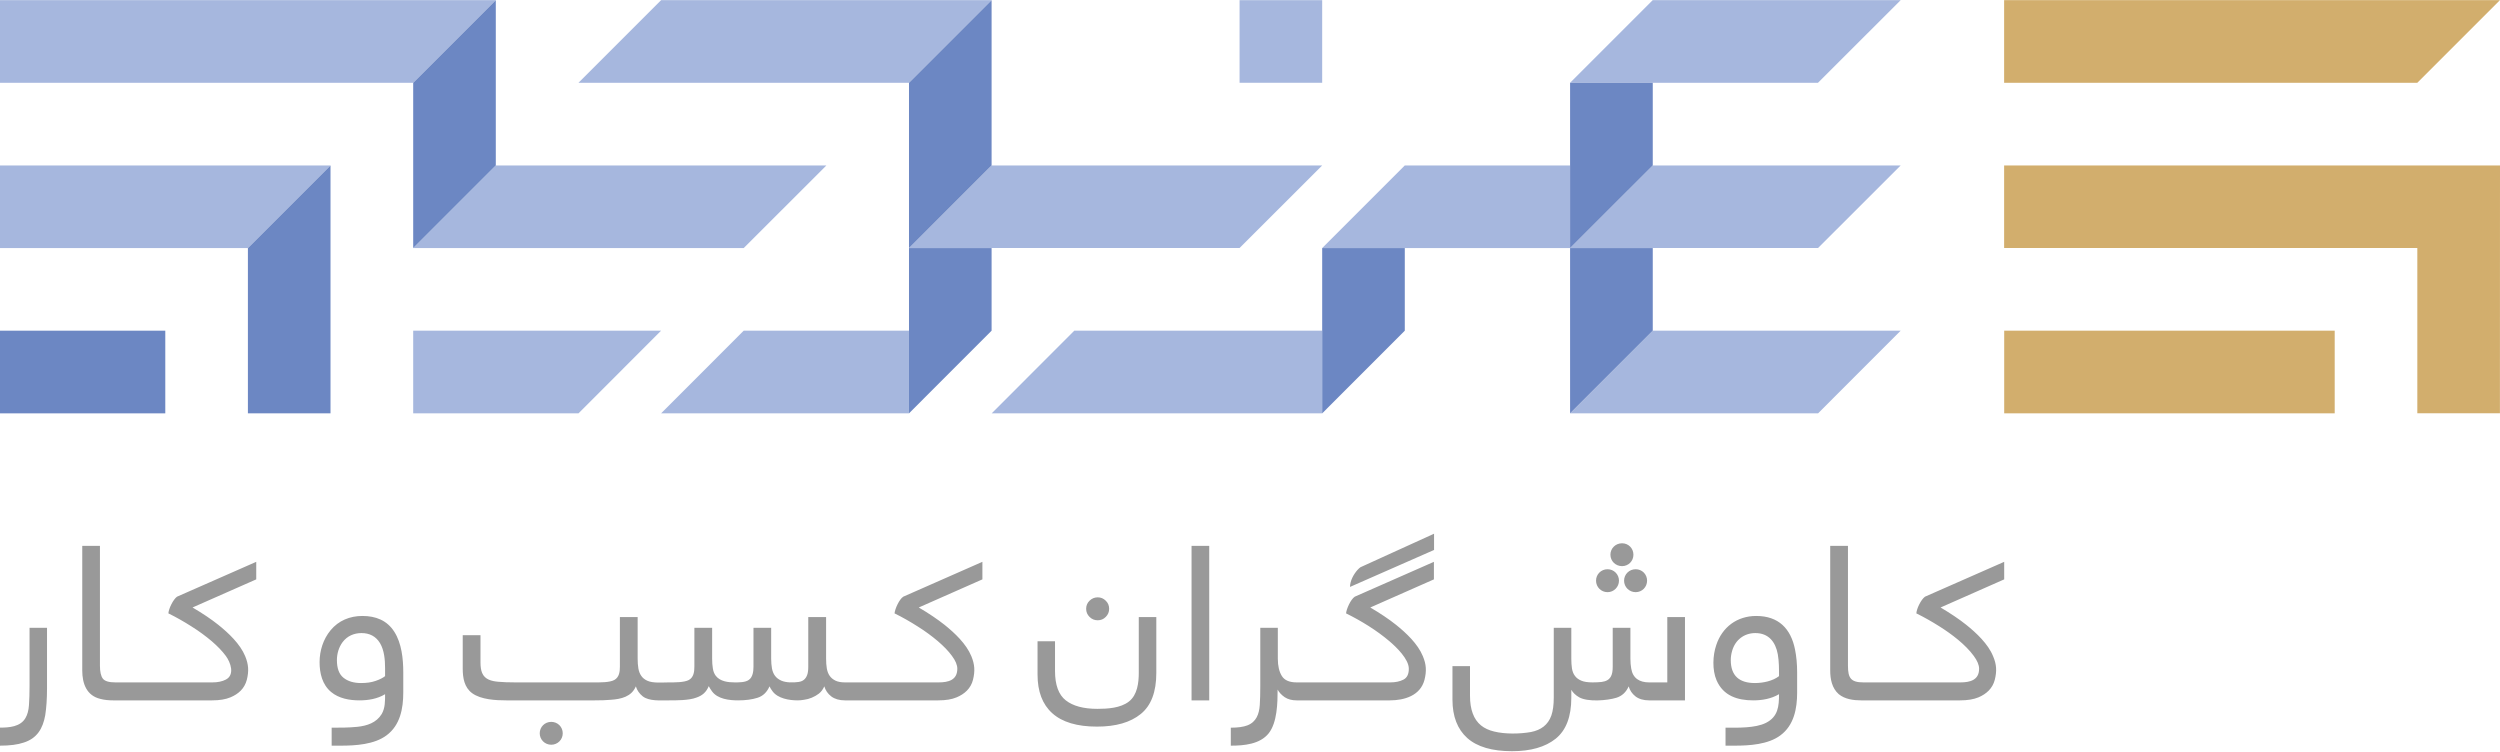
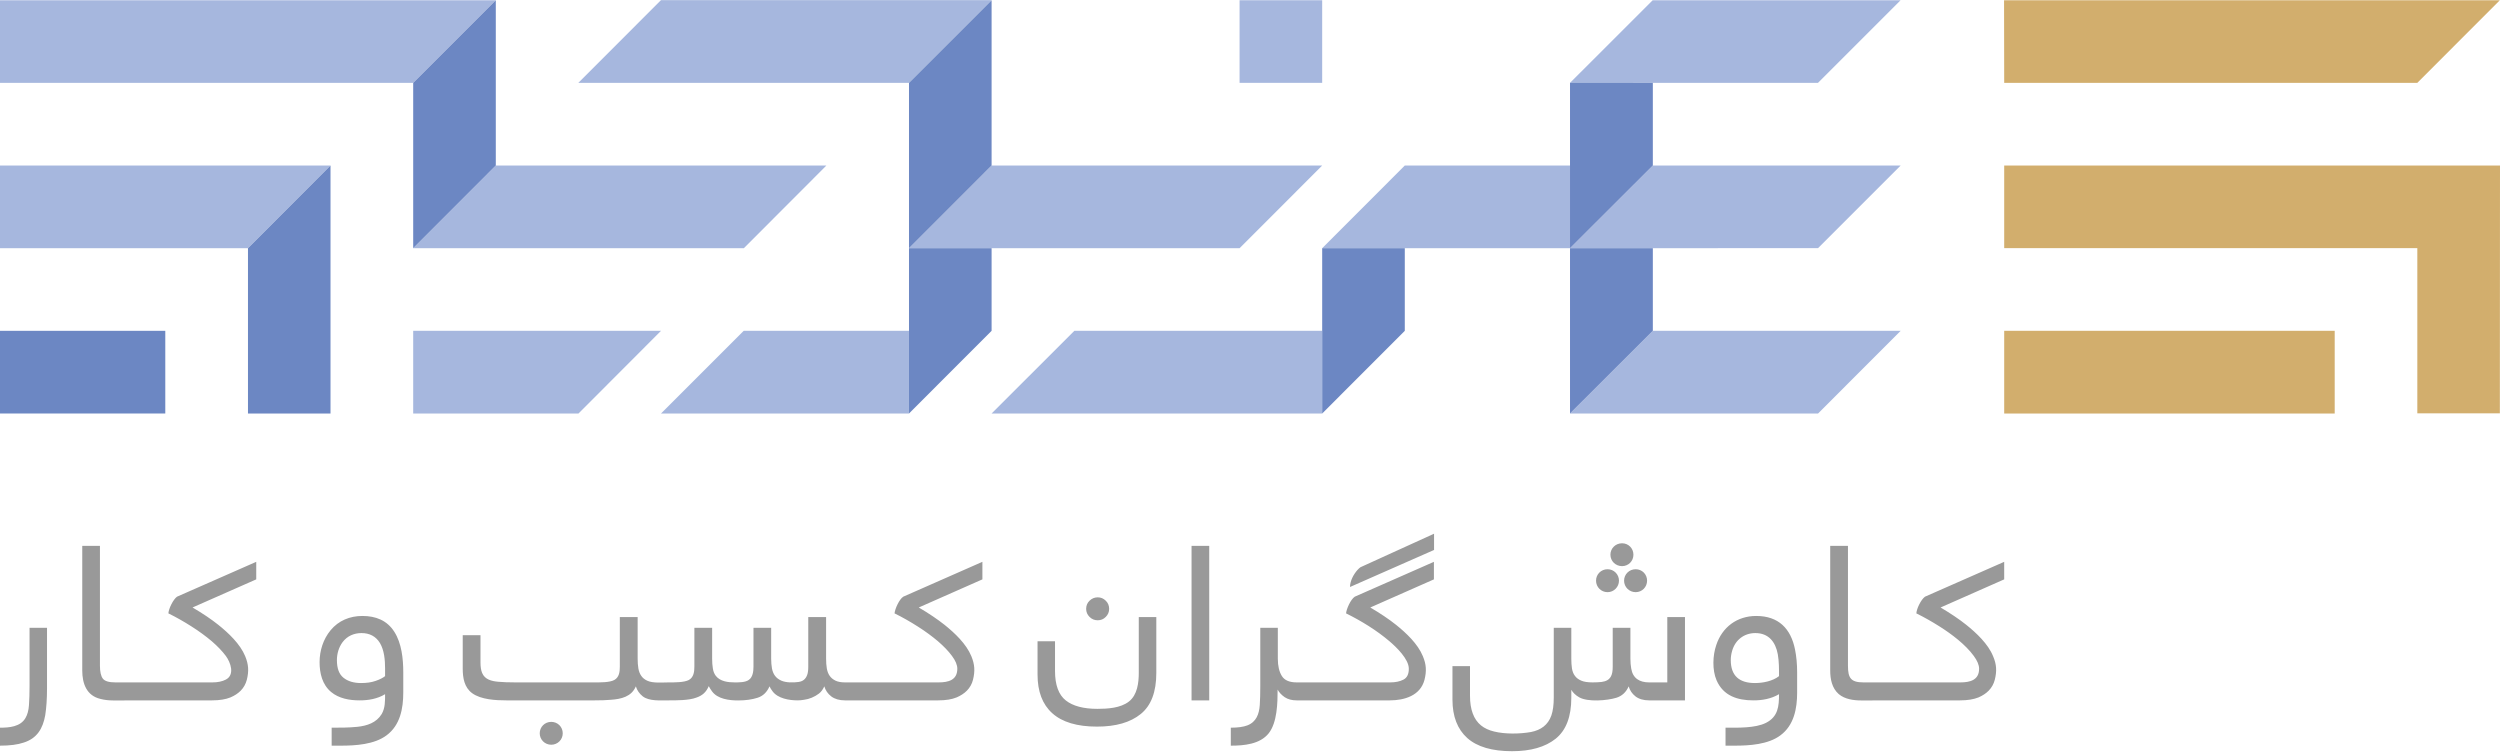
<svg xmlns="http://www.w3.org/2000/svg" xml:space="preserve" width="3.477in" height="1.045in" version="1.1" style="shape-rendering:geometricPrecision; text-rendering:geometricPrecision; image-rendering:optimizeQuality; fill-rule:evenodd; clip-rule:evenodd" viewBox="0 0 34772 10446">
  <defs>
    <style type="text/css">
   
-     .fil0 {fill:none}
-     .fil2 {fill:#6C87C3}
-     .fil4 {fill:#999999}
-     .fil1 {fill:#A6B7DE}
-     .fil3 {fill:#D2AE6D}
+     .fil3 {fill:#6C87C3}
+     .fil0 {fill:#999999}
+     .fil2 {fill:#A6B7DE}
+     .fil1 {fill:#D2AE6D}
   
  </style>
  </defs>
  <g id="Layer_x0020_1">
-     <g id="_2283326765472">
+     <g id="_1978143796816">
+       <path class="fil0" d="M25575 9652c84,71 205,88 312,88l1374 -1c105,0 190,-14 257,-41 112,-48 196,-125 227,-245 30,-120 26,-214 -24,-329 -68,-169 -233,-324 -373,-436 -98,-78 -218,-159 -357,-241l885 -391 0 -244 -1102 485c-55,40 -116,166 -120,232 110,54 217,115 323,182 165,104 360,251 476,410 49,67 74,126 74,178 0,158 -126,190 -260,190l-1349 0c-177,0 -215,-63 -215,-232l0 -1667 -247 0 0 1733c0,120 24,246 119,329zm-24946 294c16,-102 25,-227 25,-376l0 -840 -243 0 0 808c0,104 -3,192 -8,266 -5,73 -21,134 -49,181 -71,122 -227,134 -354,134l0 250c135,0 245,-14 330,-43 186,-59 266,-196 299,-380zm6878 251c0,88 71,159 160,159 89,0 160,-70 160,-159 0,-90 -71,-159 -160,-159 -89,0 -160,70 -160,159zm-4074 -744c30,-120 25,-213 -23,-329 -70,-170 -233,-323 -374,-436 -98,-78 -218,-159 -358,-241l886 -391 0 -244 -1102 485c-54,39 -116,167 -120,232 110,54 217,115 322,182 106,67 199,136 281,205 81,70 146,138 196,205 67,90 128,263 0,329 -50,26 -112,39 -186,39l-1350 0c-90,0 -148,-17 -175,-53 -26,-35 -40,-95 -40,-179l0 -1667 -246 0 0 1733c0,182 60,351 254,396 53,14 112,21 176,21l1375 -1c105,0 190,-14 256,-41 113,-48 196,-124 228,-245zm2176 178l0 -282c0,-185 -22,-404 -124,-563 -102,-161 -260,-221 -445,-221 -173,0 -331,64 -442,199 -102,123 -153,284 -153,443 0,155 37,313 161,416 108,90 256,116 393,116 122,1 251,-21 357,-86 0,93 2,192 -47,276 -74,122 -205,164 -340,178 -119,12 -236,12 -356,12l0 250 127 0c205,0 467,-16 637,-144 189,-140 232,-373 232,-594zm-832 -207c-61,-49 -91,-130 -91,-245 0,-89 26,-178 79,-250 64,-85 158,-126 263,-126 111,0 199,44 257,139 59,100 71,235 71,349l0 111c-30,24 -73,46 -131,66 -59,21 -126,30 -203,30 -101,0 -183,-24 -245,-74zm8756 29c30,-120 25,-213 -23,-329 -71,-172 -231,-322 -373,-436 -99,-78 -218,-159 -358,-241l885 -391 0 -244 -1101 485c-56,37 -115,168 -121,232 110,54 217,115 322,182 106,67 199,136 281,205 81,70 147,138 196,205 50,67 74,126 74,178 0,159 -125,190 -260,190l-1303 0c-54,0 -97,-8 -131,-24 -72,-35 -107,-92 -121,-170 -7,-41 -10,-87 -10,-136l0 -579 -248 0 0 690c0,50 -5,90 -16,118 -22,57 -59,86 -119,95 -72,10 -173,11 -239,-18 -77,-34 -115,-89 -131,-170 -7,-41 -11,-87 -11,-136l0 -429 -246 0 0 540c0,63 -9,147 -66,185 -49,35 -137,34 -196,34 -92,0 -200,-13 -261,-90 -22,-28 -36,-63 -42,-104 -7,-41 -10,-87 -10,-136l0 -429 -247 0 0 540c0,70 -9,147 -76,185 -67,36 -202,34 -278,34 -89,0 -222,14 -303,-24 -34,-16 -62,-38 -81,-66 -20,-28 -34,-63 -41,-104 -7,-41 -10,-87 -10,-136l0 -579 -248 0 0 690c0,70 -8,147 -76,185 -65,37 -204,34 -279,34l-1098 0c-97,0 -177,-3 -239,-9 -90,-8 -185,-30 -223,-122 -16,-37 -23,-87 -23,-148l0 -377 -247 0 0 466c0,127 22,260 131,340 123,90 330,100 477,100l1225 0c86,0 161,-2 226,-8 144,-10 288,-42 349,-187 17,56 49,102 97,140 89,68 245,55 357,55 109,0 285,1 386,-38 86,-29 138,-76 174,-160 12,23 26,47 45,72 78,108 240,127 363,127 106,0 195,-13 270,-37 76,-24 131,-77 167,-159 10,21 23,44 41,67 73,102 233,128 350,128 25,0 53,-2 88,-8 74,-9 149,-41 208,-86 32,-25 57,-59 75,-101 17,56 48,102 97,140 48,36 111,55 190,55l1297 0c106,0 190,-14 256,-41 111,-47 198,-125 228,-245zm9028 -1581c88,0 158,-70 158,-159 0,-88 -69,-159 -158,-159 -90,0 -162,70 -162,159 0,90 73,159 162,159zm-43 202c0,-88 -71,-159 -159,-159 -89,0 -160,70 -160,159 0,89 71,160 160,160 88,0 159,-72 159,-160zm71 0c0,89 72,160 161,160 89,0 159,-71 159,-160 0,-89 -70,-159 -159,-159 -89,0 -161,70 -161,159zm-3709 -148c-54,61 -103,152 -103,236l1169 -515 0 -226 -1023 466c-11,7 -26,20 -43,39zm-3500 652c31,-31 47,-68 47,-112 0,-45 -16,-83 -47,-113 -31,-31 -68,-47 -112,-47 -44,0 -82,16 -114,47 -31,30 -47,68 -47,113 0,44 16,81 47,112 32,32 70,47 114,47 44,0 81,-15 112,-47zm703 779l0 -777 -244 0 0 774c0,139 -19,309 -137,401 -115,91 -297,102 -438,102 -194,0 -341,-39 -440,-117 -100,-79 -150,-216 -150,-410l0 -413 -243 0 0 463c0,236 68,415 205,538 138,124 345,186 622,186 261,0 464,-58 608,-175 145,-117 217,-307 217,-572zm736 382l0 -2149 -246 0 0 2149 246 0zm2516 -250l-1300 0c-100,0 -169,-29 -206,-89 -37,-59 -56,-140 -56,-241l0 -429 -244 0 0 808c0,104 -2,192 -7,266 -9,125 -48,235 -173,283 -55,21 -132,32 -230,32l0 250c182,0 406,-19 528,-173 118,-151 123,-423 123,-607 22,40 54,75 99,106 44,29 99,44 166,44l1295 0c202,0 426,-65 483,-286 30,-120 26,-213 -23,-329 -70,-171 -231,-322 -373,-436 -98,-78 -218,-159 -358,-241l885 -391 0 -244 -1101 485c-56,37 -115,168 -121,232 211,104 424,235 603,387 96,82 270,248 270,383 0,75 -24,125 -74,151 -49,26 -111,39 -186,39zm4101 250l0 -1159 -246 0 0 909 -253 0c-133,0 -227,-57 -249,-194 -7,-41 -11,-87 -11,-136l0 -429 -246 0 0 540c0,116 -26,197 -156,213 -35,4 -77,6 -124,6 -67,0 -120,-8 -157,-24 -38,-16 -68,-38 -88,-66 -22,-28 -35,-63 -42,-104 -6,-41 -9,-87 -9,-136l0 -429 -244 0 0 970c0,101 -11,183 -33,248 -47,134 -147,204 -283,231 -154,28 -363,31 -515,-7 -143,-35 -244,-110 -296,-251 -25,-67 -38,-149 -38,-245l0 -413 -244 0 0 465c0,234 69,412 206,535 137,122 345,183 622,183 261,0 463,-58 608,-174 145,-117 217,-307 217,-569l0 -111c23,40 59,75 109,104 120,69 389,46 517,7 78,-24 136,-77 172,-159 16,56 47,102 95,140 47,36 111,55 189,55l499 0zm1560 -108l0 -282c0,-116 -10,-220 -29,-316 -58,-291 -228,-468 -540,-468 -267,0 -474,156 -556,405 -50,145 -57,347 4,489 93,216 290,280 511,280 124,1 250,-22 358,-86 0,168 -12,313 -182,399 -150,75 -393,67 -562,67l0 250 127 0c205,0 467,-16 637,-144 189,-140 232,-373 232,-594zm-252 -229c-89,70 -225,96 -335,96 -214,0 -336,-98 -336,-319 0,-42 6,-85 19,-129 43,-151 166,-247 323,-247 185,0 281,124 312,295 18,104 17,200 17,304z" />
      <g>
-         <rect class="fil0" width="34772" height="5747" />
+         <path class="fil1" d="M27876 1150l5746 0 1148 -1149 -6896 0 2 1149zm4597 3449l-4597 0 0 1150 4597 0 0 -1150zm2299 -2299l-6896 0 0 1149 5746 0 0 2298 1148 0 2 -3447z" />
        <g>
-           <path class="fil1" d="M22988 4597l-1149 1150c1149,0 2298,0 3448,0l1149 -1150c-1149,0 -2298,0 -3448,0z" />
-           <polygon class="fil1" points="5747,1149 6896,0 0,0 0,1149 " />
-           <polygon class="fil1" points="0,2299 0,3448 3448,3448 4597,2299 " />
-           <polygon class="fil1" points="6896,2299 5747,3448 10344,3448 11494,2299 " />
-           <polygon class="fil1" points="5747,4597 5747,5747 8046,5747 9195,4597 " />
-           <polygon class="fil1" points="10344,4597 9195,5747 12643,5747 12643,4597 " />
-           <path class="fil1" d="M8046 1149l4597 0 1149 -1149c-1532,0 -3065,0 -4597,0l-1149 1149z" />
-           <path class="fil1" d="M13792 2299l-1149 1148 4598 0 1149 -1148c-1533,0 -3066,0 -4598,0z" />
-           <polygon class="fil1" points="17241,0 17241,1149 18390,1149 18390,0 " />
-           <polygon class="fil1" points="19539,2299 18390,3448 21838,3448 21838,2299 " />
-           <path class="fil1" d="M18390 4597c-1148,0 -2298,0 -3448,0l-1149 1150c1532,0 3065,0 4597,0l0 -1150 0 0z" />
-           <path class="fil1" d="M25286 1149l1150 -1149c-1150,0 -2299,0 -3449,0l-1149 1149c1149,0 2298,0 3448,0z" />
-           <path class="fil1" d="M22988 2299l-1149 1148c1149,0 2298,0 3448,0l1149 -1148c-1149,0 -2298,0 -3448,0z" />
+           <polygon class="fil2" points="17241,1 17241,1150 18390,1150 18390,1 " />
+           <polygon class="fil2" points="26436,2300 25287,3449 21837,3450 22989,2300 " />
+           <polygon class="fil2" points="26436,4599 22989,4599 21837,5749 25287,5749 " />
+           <polygon class="fil2" points="26435,1 25286,1150 21836,1151 22987,1 " />
+           <polygon class="fil2" points="21837,2300 21837,3450 18390,3450 19539,2300 " />
+           <polygon class="fil2" points="18390,2300 17241,3450 12643,3450 13792,2300 " />
+           <polygon class="fil2" points="11494,2300 10346,3450 5747,3450 6896,2300 " />
+           <polygon class="fil2" points="13792,0 12643,1150 8044,1150 9193,0 " />
+           <polygon class="fil2" points="4597,2300 3449,3450 0,3450 0,2300 " />
+           <polygon class="fil2" points="0,1 0,1150 5747,1150 6896,1 " />
+           <polygon class="fil2" points="14943,4599 13792,5749 18390,5749 18390,4599 " />
+           <polygon class="fil2" points="10344,4599 12643,4599 12643,5749 9194,5749 " />
+           <polygon class="fil2" points="5747,4599 9194,4599 8046,5749 5747,5749 " />
        </g>
        <g>
-           <polygon class="fil2" points="4597,2299 3448,3448 3448,5747 4597,5747 " />
-           <polygon class="fil2" points="2299,4597 0,4597 0,5747 2299,5747 " />
-           <polygon class="fil2" points="5747,1149 5747,3448 6896,2299 6896,0 " />
-           <polygon class="fil2" points="18390,3448 18390,5747 19539,4597 19539,3448 " />
-           <polygon class="fil2" points="21838,3448 22988,2299 22988,1149 21838,1149 " />
-           <polygon class="fil2" points="22988,3448 21838,3448 21838,5747 22988,4597 " />
-           <polygon class="fil2" points="13792,2299 13792,0 12643,1149 12643,3448 " />
-           <polygon class="fil2" points="13792,3448 12643,3448 12643,5747 13792,4597 " />
+           <polygon class="fil3" points="4597,2300 3449,3450 3449,5749 4597,5749 " />
+           <polygon class="fil3" points="5747,1150 5747,3450 6896,2300 6896,1 " />
+           <polygon class="fil3" points="18390,3450 18390,5749 19539,4599 19539,3450 " />
+           <polygon class="fil3" points="21837,3450 22989,2300 22989,1150 21837,1150 " />
+           <polygon class="fil3" points="22989,3450 21837,3450 21837,5749 22989,4599 " />
+           <polygon class="fil3" points="13792,2300 13792,1 12643,1150 12643,3450 " />
+           <polygon class="fil3" points="13792,3450 12643,3450 12643,5749 13792,4599 " />
+           <polygon class="fil3" points="2299,4599 0,4599 0,5749 2299,5749 " />
        </g>
-         <path class="fil3" d="M27875 1149l5747 0 1149 -1149 -6896 0 0 1149zm4598 3448l-4597 0 0 1150 4597 0 0 -1150zm2299 -2298l-6897 0 0 1148 5747 0 0 2299 1149 0 1 -3447z" />
      </g>
-       <path class="fil4" d="M25574 9652c85,71 205,87 313,87l1374 0c105,0 190,-14 257,-42 111,-47 196,-124 227,-244 30,-120 26,-214 -24,-329 -68,-169 -233,-324 -373,-436 -98,-78 -218,-159 -357,-241l885 -391 0 -244 -1102 485c-55,40 -116,166 -120,232 110,54 217,115 323,182 165,104 360,251 476,410 49,67 74,126 74,178 0,158 -126,190 -260,190l-1350 0c-176,0 -214,-63 -214,-232l0 -1667 -247 0 0 1733c0,120 24,246 118,329zm-24945 294c16,-102 25,-227 25,-376l0 -840 -243 0 0 808c0,104 -3,192 -8,266 -5,73 -21,134 -49,181 -71,122 -227,133 -354,133l0 251c135,0 245,-14 330,-43 186,-59 266,-196 299,-380zm6878 251c0,88 71,159 160,159 89,0 160,-70 160,-159 0,-90 -71,-159 -160,-159 -89,0 -160,70 -160,159zm-4074 -744c30,-120 25,-213 -23,-329 -70,-170 -233,-323 -374,-436 -98,-78 -218,-159 -358,-241l886 -391 0 -244 -1102 485c-54,39 -116,167 -120,232 110,54 217,115 322,182 106,66 199,136 281,205 81,70 146,137 196,205 67,90 128,263 0,329 -50,26 -112,39 -186,39l-1350 0c-90,0 -148,-17 -175,-53 -26,-35 -40,-95 -40,-179l0 -1667 -246 0 0 1733c0,182 60,351 254,396 53,14 112,20 176,20l1375 0c105,0 190,-14 256,-42 113,-47 196,-123 228,-244zm2176 178l0 -282c0,-185 -22,-404 -124,-563 -102,-161 -260,-221 -445,-221 -173,0 -331,64 -442,199 -102,123 -153,284 -153,443 0,155 37,313 161,416 108,90 256,116 393,116 123,0 251,-21 357,-86 0,93 2,192 -47,276 -74,122 -205,164 -340,178 -119,12 -236,12 -356,12l0 250 127 0c205,0 467,-16 637,-144 189,-140 232,-373 232,-594zm-832 -207c-61,-49 -91,-131 -91,-245 0,-89 26,-178 79,-250 64,-85 158,-126 263,-126 111,0 199,44 257,139 60,100 71,234 71,349l0 111c-30,24 -73,46 -131,66 -59,21 -126,30 -203,30 -101,0 -183,-24 -245,-74zm8756 29c30,-120 25,-213 -23,-329 -71,-172 -231,-322 -373,-436 -99,-78 -218,-159 -358,-241l885 -391 0 -244 -1101 485c-56,37 -115,168 -121,232 110,54 217,115 322,182 106,66 199,136 281,205 81,70 147,137 196,205 50,67 74,126 74,178 0,159 -125,190 -260,190l-1303 0c-54,0 -97,-8 -131,-24 -72,-35 -107,-92 -121,-170 -7,-41 -10,-87 -10,-136l0 -579 -248 0 0 690c0,50 -5,90 -16,118 -22,57 -59,86 -119,95 -72,10 -173,11 -239,-18 -77,-34 -115,-89 -131,-170 -7,-41 -11,-87 -11,-136l0 -429 -246 0 0 540c0,62 -9,147 -66,185 -49,35 -137,34 -196,34 -92,0 -200,-13 -261,-90 -22,-28 -36,-63 -42,-104 -7,-41 -10,-87 -10,-136l0 -429 -247 0 0 540c0,70 -9,147 -76,185 -66,36 -202,34 -278,34 -89,0 -222,14 -303,-24 -34,-16 -62,-38 -81,-66 -20,-28 -34,-63 -41,-104 -7,-41 -10,-87 -10,-136l0 -579 -247 0 0 690c0,70 -9,147 -77,185 -65,37 -204,34 -279,34l-1098 0c-97,0 -177,-3 -239,-9 -90,-8 -185,-30 -223,-122 -16,-37 -23,-87 -23,-148l0 -377 -247 0 0 466c0,127 22,260 131,340 123,90 330,100 477,100l1225 0c86,0 161,-2 226,-8 144,-10 288,-42 349,-187 17,56 49,102 97,140 89,68 245,55 357,55 109,0 285,1 386,-38 86,-29 139,-76 174,-160 12,23 26,47 45,72 78,108 240,126 363,126 106,0 195,-12 270,-36 76,-24 131,-77 167,-159 10,21 23,44 41,67 73,102 233,128 350,128 25,0 53,-2 88,-8 74,-9 149,-41 208,-86 32,-26 57,-59 75,-101 17,56 48,102 97,140 48,36 111,55 190,55l1297 0c106,0 190,-14 256,-42 111,-46 198,-124 228,-244zm9028 -1581c88,0 158,-70 158,-159 0,-88 -69,-159 -158,-159 -90,0 -162,70 -162,159 0,90 73,159 162,159zm-43 202c0,-88 -71,-159 -159,-159 -89,0 -160,70 -160,159 0,89 71,160 160,160 88,0 159,-72 159,-160zm71 0c0,89 72,160 161,160 89,0 159,-71 159,-160 0,-89 -70,-159 -159,-159 -89,0 -161,70 -161,159zm-3709 -148c-54,61 -103,152 -103,235l1169 -514 0 -226 -1023 466c-11,7 -26,20 -43,39zm-3500 652c31,-31 47,-68 47,-113 0,-44 -16,-82 -47,-112 -31,-31 -68,-47 -112,-47 -44,0 -82,16 -114,47 -31,30 -47,68 -47,112 0,45 16,82 47,113 32,32 70,47 114,47 44,0 81,-15 112,-47zm703 779l0 -777 -244 0 0 774c0,139 -19,309 -137,401 -115,91 -297,102 -438,102 -194,0 -341,-40 -440,-118 -100,-78 -150,-215 -150,-409l0 -413 -243 0 0 463c0,236 68,415 205,538 138,124 345,186 622,186 261,0 464,-58 608,-175 145,-117 217,-307 217,-572zm736 382l0 -2149 -246 0 0 2149 246 0zm2516 -250l-1300 0c-100,0 -169,-29 -206,-89 -37,-59 -56,-140 -56,-241l0 -429 -244 0 0 808c0,104 -2,192 -7,266 -9,125 -48,235 -173,283 -55,21 -132,32 -230,32l0 250c182,0 406,-19 528,-173 118,-151 123,-423 123,-607 22,40 54,75 99,106 44,29 99,44 166,44l1295 0c202,0 426,-65 483,-286 30,-120 26,-213 -23,-329 -70,-171 -231,-322 -373,-436 -98,-78 -218,-159 -358,-241l885 -391 0 -244 -1101 485c-56,37 -115,168 -121,232 211,104 424,235 603,387 96,82 270,248 270,383 0,75 -24,125 -74,151 -49,26 -111,39 -186,39zm4101 250l0 -1159 -246 0 0 909 -253 0c-133,0 -227,-57 -249,-194 -7,-41 -11,-87 -11,-136l0 -429 -246 0 0 540c0,116 -26,197 -156,213 -35,4 -77,6 -124,6 -67,0 -120,-8 -157,-24 -38,-16 -68,-38 -88,-66 -22,-28 -35,-63 -42,-104 -6,-41 -9,-87 -9,-136l0 -429 -244 0 0 970c0,101 -11,183 -33,248 -47,134 -147,204 -283,231 -154,28 -363,31 -515,-7 -143,-35 -244,-110 -296,-251 -25,-67 -38,-149 -38,-245l0 -413 -244 0 0 465c0,234 69,412 206,535 137,122 345,183 622,183 261,0 463,-58 608,-174 145,-117 217,-307 217,-569l0 -111c23,40 59,75 109,104 120,68 389,46 517,7 78,-24 136,-77 172,-159 16,56 47,102 95,140 47,36 111,55 189,55l499 0zm1560 -108l0 -282c0,-116 -10,-220 -29,-316 -58,-291 -228,-468 -540,-468 -267,0 -474,156 -556,405 -50,145 -57,347 4,489 93,216 290,280 511,280 124,0 250,-22 358,-86 0,168 -12,313 -182,399 -150,75 -393,67 -562,67l0 250 127 0c205,0 467,-16 637,-144 189,-140 232,-373 232,-594zm-252 -229c-89,69 -225,96 -335,96 -214,0 -336,-98 -336,-319 0,-42 6,-85 19,-129 43,-151 166,-247 323,-247 185,0 281,124 312,295 18,104 17,200 17,304z" />
    </g>
  </g>
</svg>
